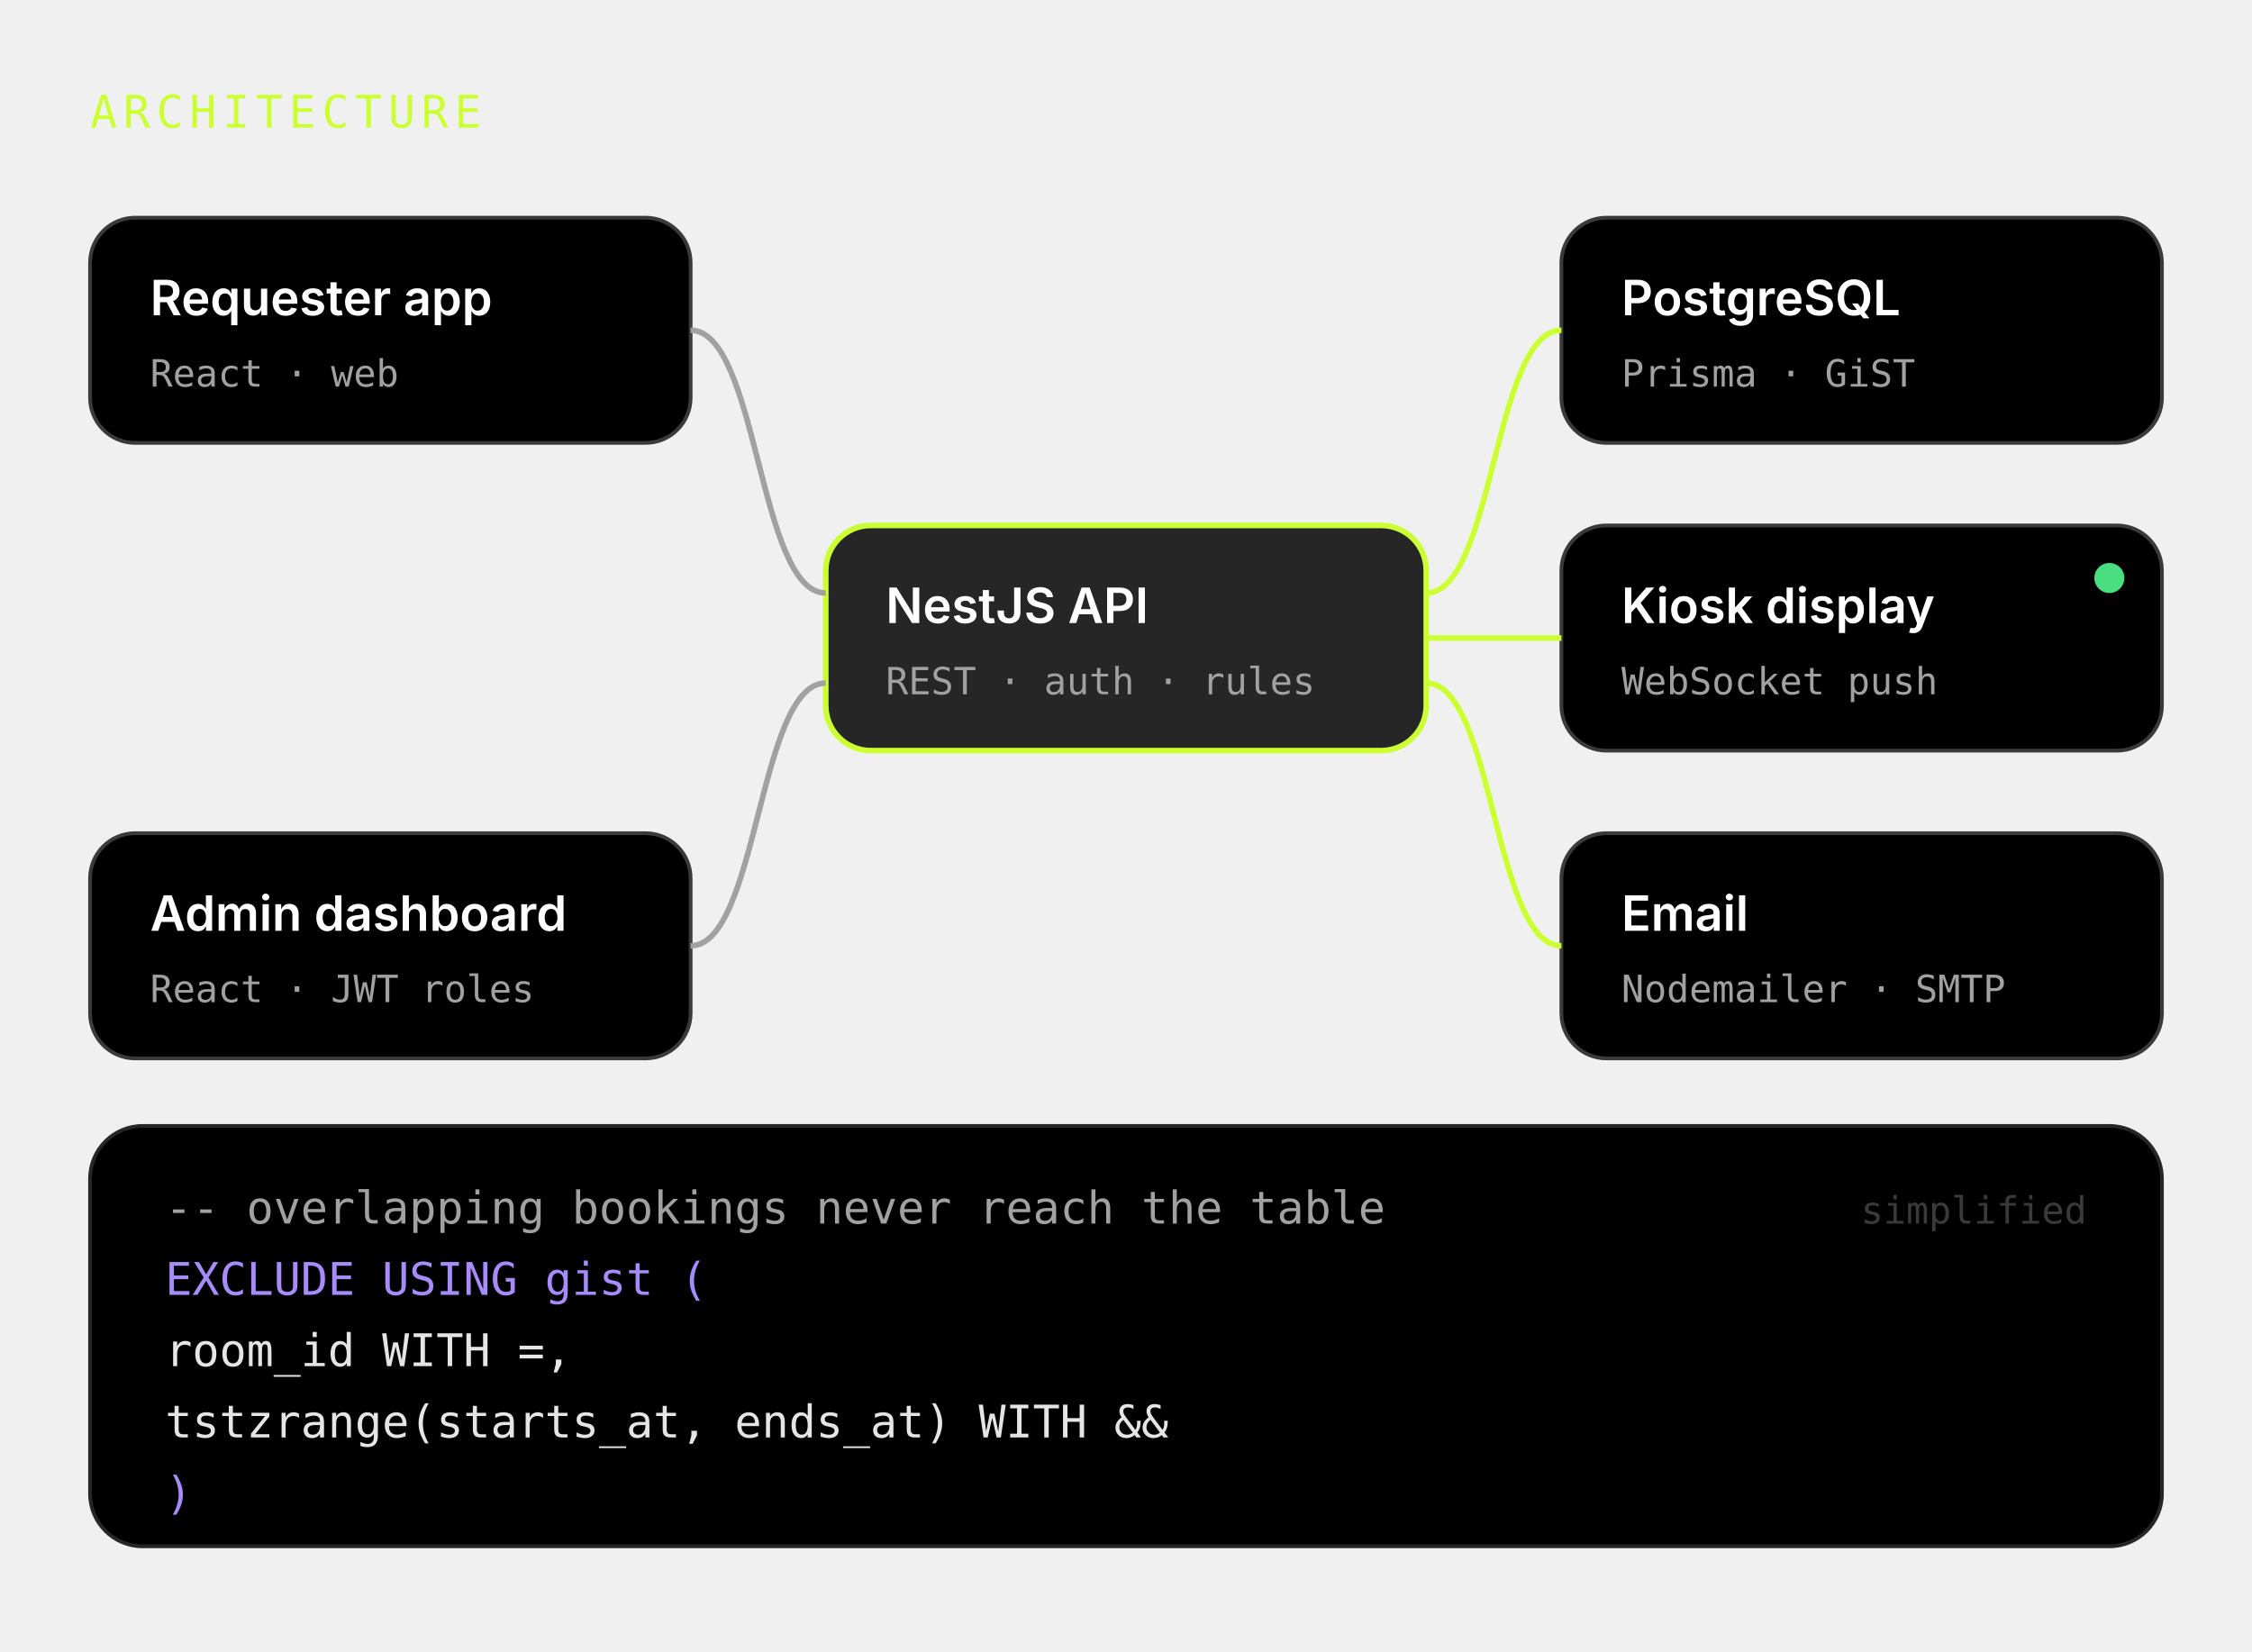
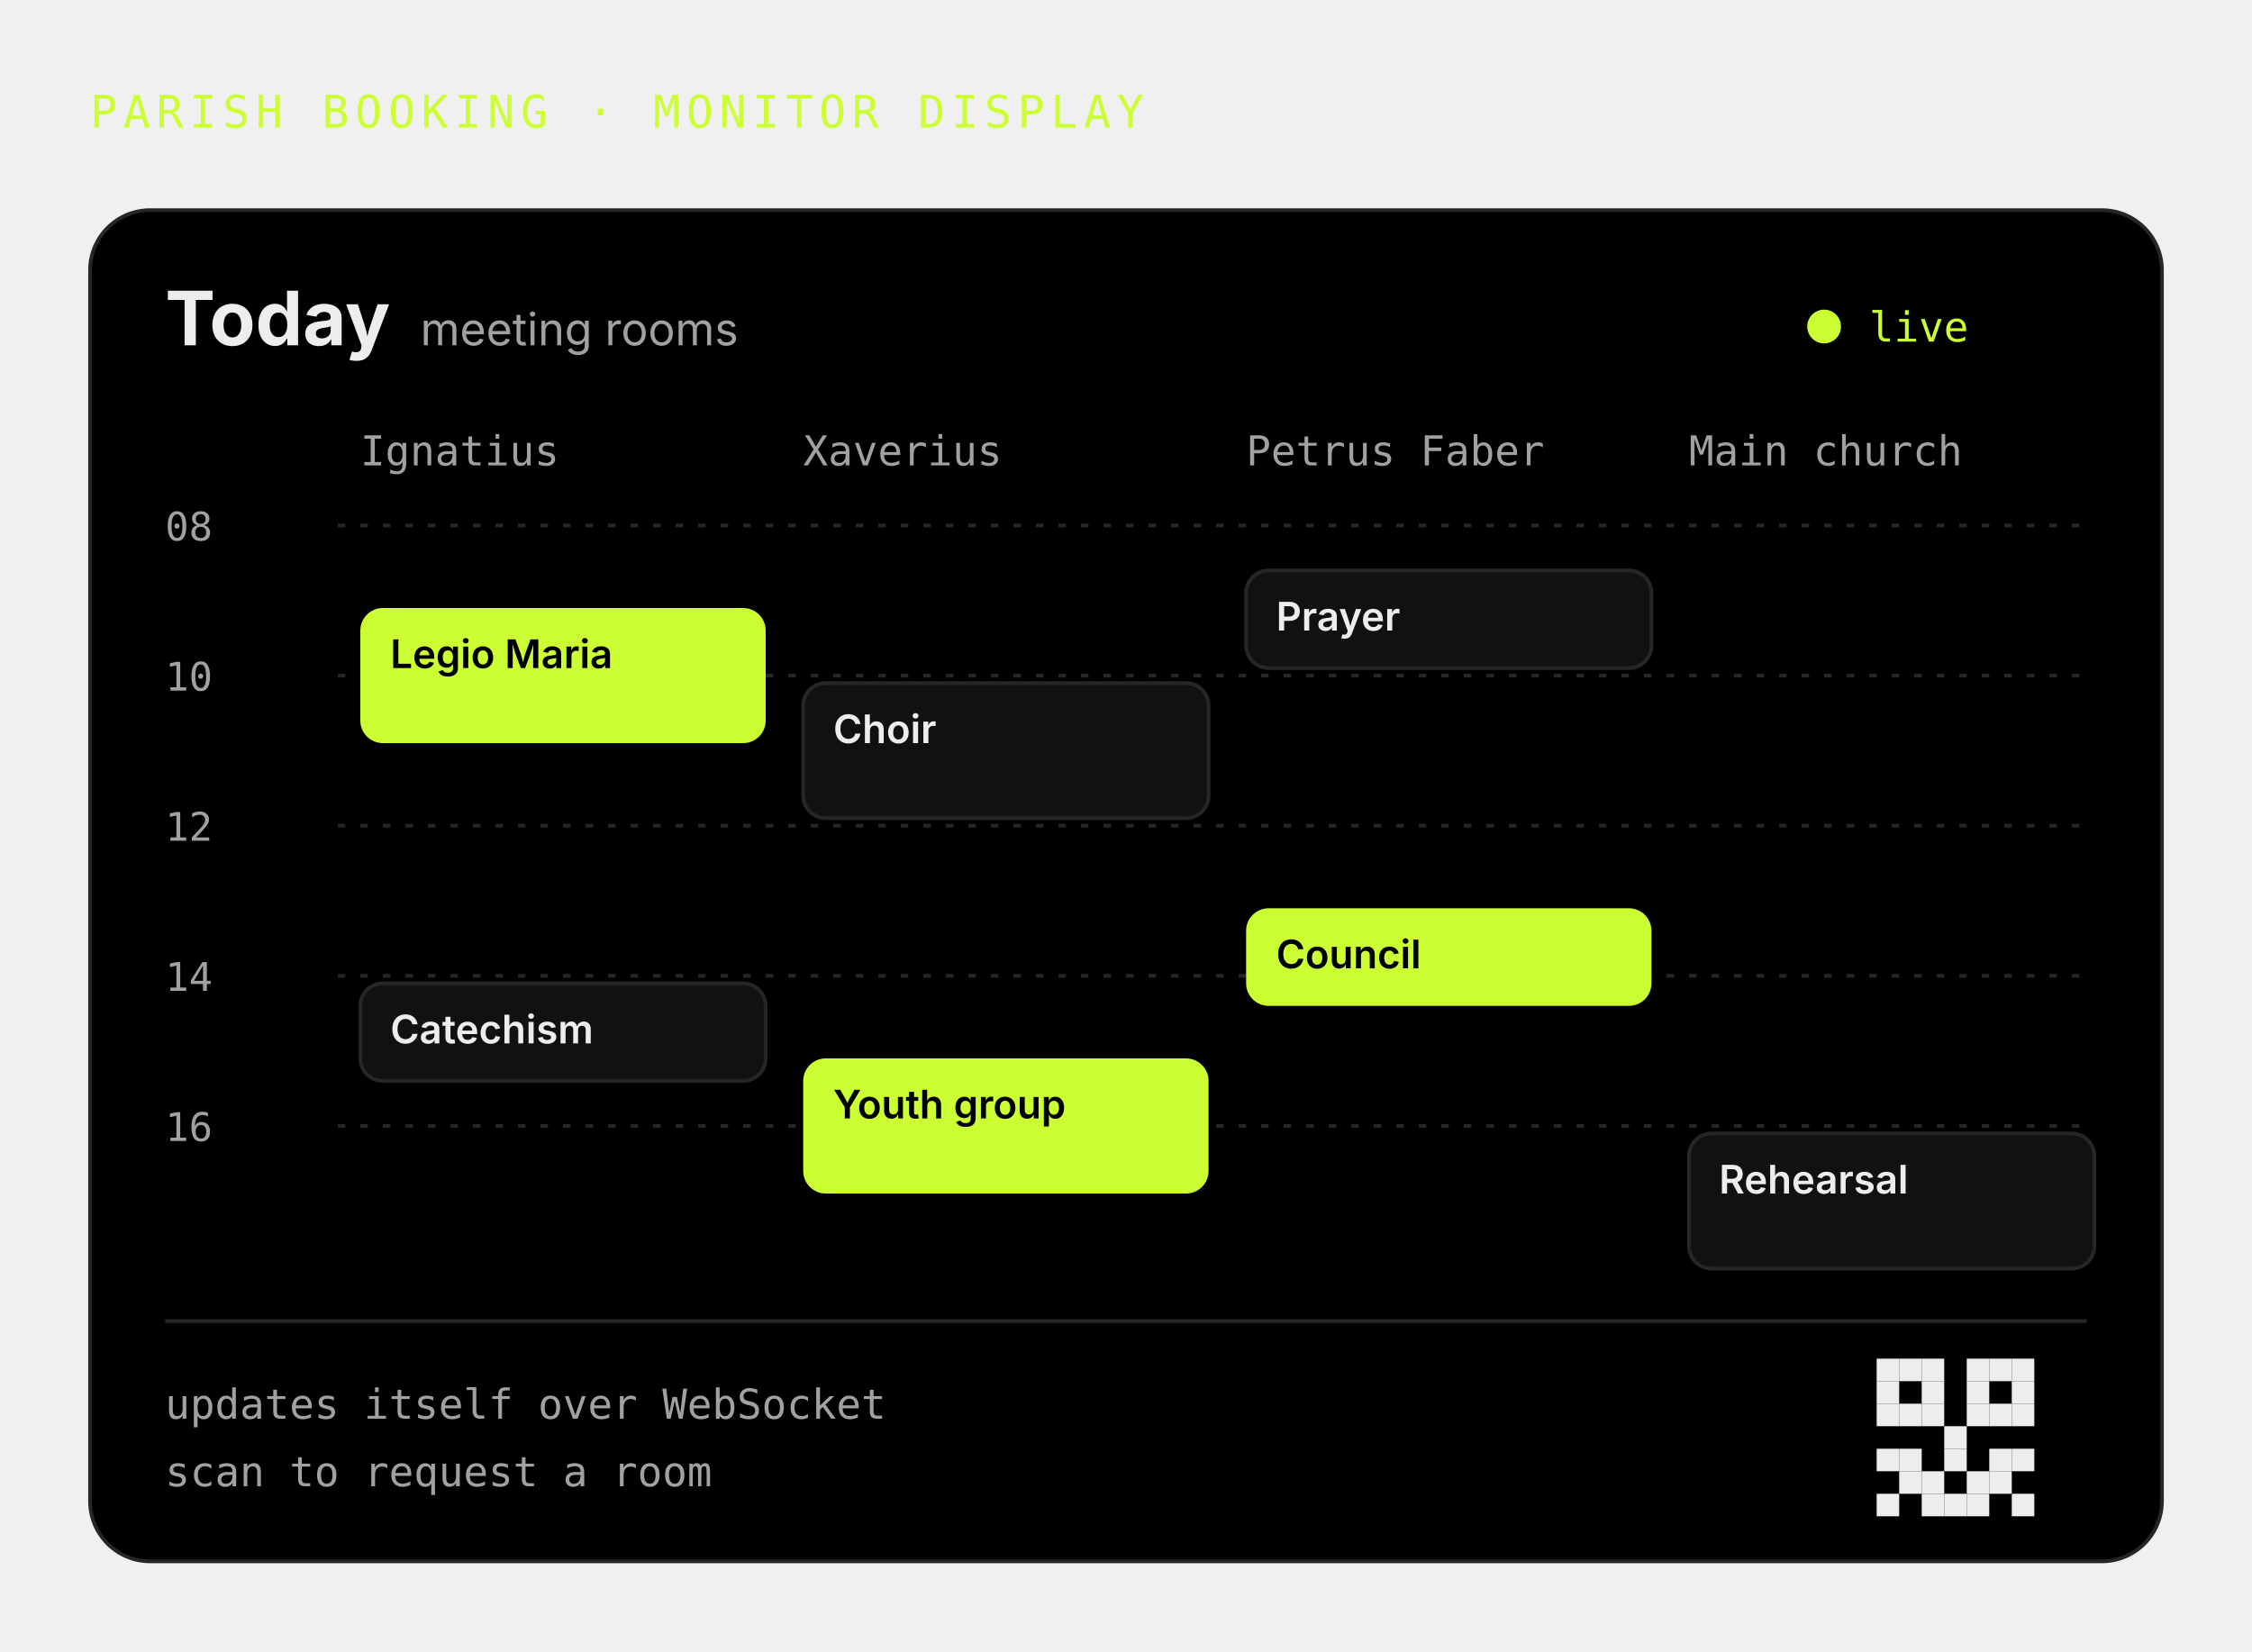
- <svg xmlns="http://www.w3.org/2000/svg" class="viz-arch" viewBox="0 0 600 440" preserveAspectRatio="xMidYMid meet" fill="none" style="width:100%;height:100%;display:block">
-   <text x="24" y="34" font-family="JetBrains Mono, monospace" font-size="12" font-weight="500" fill="#CCFF33" letter-spacing="1.6">ARCHITECTURE</text>
-   <rect x="24" y="58" width="160" height="60" rx="12" fill="#000000" stroke="#3A3A3A" stroke-width="1" />
-   <text x="40" y="84" font-family="Inter, sans-serif" font-size="13" font-weight="600" fill="#FFFFFF">Requester app</text>
-   <text x="40" y="103" font-family="JetBrains Mono, monospace" font-size="10" font-weight="400" fill="#A1A1A1">React · web</text>
-   <rect x="24" y="222" width="160" height="60" rx="12" fill="#000000" stroke="#3A3A3A" stroke-width="1" />
-   <text x="40" y="248" font-family="Inter, sans-serif" font-size="13" font-weight="600" fill="#FFFFFF">Admin dashboard</text>
-   <text x="40" y="267" font-family="JetBrains Mono, monospace" font-size="10" font-weight="400" fill="#A1A1A1">React · JWT roles</text>
-   <rect x="220" y="140" width="160" height="60" rx="12" fill="#262626" stroke="#CCFF33" stroke-width="1.5" />
-   <text x="236" y="166" font-family="Inter, sans-serif" font-size="13" font-weight="600" fill="#FFFFFF">NestJS API</text>
-   <text x="236" y="185" font-family="JetBrains Mono, monospace" font-size="10" font-weight="400" fill="#A1A1A1">REST · auth · rules</text>
-   <rect x="416" y="58" width="160" height="60" rx="12" fill="#000000" stroke="#3A3A3A" stroke-width="1" />
-   <text x="432" y="84" font-family="Inter, sans-serif" font-size="13" font-weight="600" fill="#FFFFFF">PostgreSQL</text>
-   <text x="432" y="103" font-family="JetBrains Mono, monospace" font-size="10" font-weight="400" fill="#A1A1A1">Prisma · GiST</text>
-   <rect x="416" y="140" width="160" height="60" rx="12" fill="#000000" stroke="#3A3A3A" stroke-width="1" />
-   <text x="432" y="166" font-family="Inter, sans-serif" font-size="13" font-weight="600" fill="#FFFFFF">Kiosk display</text>
-   <text x="432" y="185" font-family="JetBrains Mono, monospace" font-size="10" font-weight="400" fill="#A1A1A1">WebSocket push</text>
-   <rect x="416" y="222" width="160" height="60" rx="12" fill="#000000" stroke="#3A3A3A" stroke-width="1" />
-   <text x="432" y="248" font-family="Inter, sans-serif" font-size="13" font-weight="600" fill="#FFFFFF">Email</text>
-   <text x="432" y="267" font-family="JetBrains Mono, monospace" font-size="10" font-weight="400" fill="#A1A1A1">Nodemailer · SMTP</text>
-   <path class="viz-line" d="M184 88 C202.0 88 202.0 158 220 158" stroke="#A1A1A1" stroke-width="1.5" />
-   <path class="viz-line" d="M184 252 C202.0 252 202.0 182 220 182" stroke="#A1A1A1" stroke-width="1.5" />
-   <path class="viz-line" d="M380 158 C398.0 158 398.0 88 416 88" stroke="#CCFF33" stroke-width="1.5" />
-   <path class="viz-line" d="M380 170 C398.0 170 398.0 170 416 170" stroke="#CCFF33" stroke-width="1.5" />
-   <path class="viz-line" d="M380 182 C398.0 182 398.0 252 416 252" stroke="#CCFF33" stroke-width="1.5" />
-   <circle class="viz-pulse" cx="562" cy="154" r="4" fill="#4ADE80" />
-   <rect x="24" y="300" width="552" height="112" rx="14" fill="#000000" stroke="#262626" stroke-width="1" />
-   <text x="44" y="326" font-family="JetBrains Mono, monospace" font-size="12" font-weight="400" fill="#A1A1A1">-- overlapping bookings never reach the table</text>
-   <text x="44" y="345" font-family="JetBrains Mono, monospace" font-size="12" font-weight="400" fill="#A78BFA">EXCLUDE USING gist (</text>
-   <text x="44" y="364" font-family="JetBrains Mono, monospace" font-size="12" font-weight="400" fill="#E5E5E5">  room_id WITH =,</text>
-   <text x="44" y="383" font-family="JetBrains Mono, monospace" font-size="12" font-weight="400" fill="#E5E5E5">  tstzrange(starts_at, ends_at) WITH &amp;&amp;</text>
-   <text x="44" y="402" font-family="JetBrains Mono, monospace" font-size="12" font-weight="400" fill="#A78BFA">)</text>
-   <text x="556" y="326" font-family="JetBrains Mono, monospace" font-size="10" font-weight="400" fill="#3A3A3A" text-anchor="end">simplified</text>
+ <svg xmlns="http://www.w3.org/2000/svg" class="viz-streak" viewBox="0 0 600 440" preserveAspectRatio="xMidYMid meet" fill="none" style="width:100%;height:100%;display:block">
+   <text x="24" y="34" font-family="JetBrains Mono, monospace" font-size="12" font-weight="500" fill="#CCFF33" text-anchor="start" letter-spacing="1.6">PARISH BOOKING · MONITOR DISPLAY</text>
+   <rect x="24" y="56" width="552" height="360" rx="16" fill="#000000" stroke="#262626" stroke-width="1" />
+   <text x="44" y="92" font-family="Inter, sans-serif" font-size="20" font-weight="700" fill="#EDEDED" text-anchor="start">Today</text>
+   <text x="112" y="92" font-family="Inter, sans-serif" font-size="12" font-weight="400" fill="#A1A1A1" text-anchor="start">meeting rooms</text>
+   <circle cx="486" cy="87" r="4.5" fill="#CCFF33" class="viz-cell" />
+   <text x="498" y="91" font-family="JetBrains Mono, monospace" font-size="11" font-weight="500" fill="#CCFF33" text-anchor="start">live</text>
+   <text x="96" y="124" font-family="JetBrains Mono, monospace" font-size="11" font-weight="500" fill="#A1A1A1" text-anchor="start">Ignatius</text>
+   <text x="214" y="124" font-family="JetBrains Mono, monospace" font-size="11" font-weight="500" fill="#A1A1A1" text-anchor="start">Xaverius</text>
+   <text x="332" y="124" font-family="JetBrains Mono, monospace" font-size="11" font-weight="500" fill="#A1A1A1" text-anchor="start">Petrus Faber</text>
+   <text x="450" y="124" font-family="JetBrains Mono, monospace" font-size="11" font-weight="500" fill="#A1A1A1" text-anchor="start">Main church</text>
+   <text x="44" y="144" font-family="JetBrains Mono, monospace" font-size="10.5" font-weight="400" fill="#A1A1A1" text-anchor="start">08</text>
+   <path d="M90 140H556" stroke="#262626" stroke-dasharray="2 4" />
+   <text x="44" y="184" font-family="JetBrains Mono, monospace" font-size="10.5" font-weight="400" fill="#A1A1A1" text-anchor="start">10</text>
+   <path d="M90 180H556" stroke="#262626" stroke-dasharray="2 4" />
+   <text x="44" y="224" font-family="JetBrains Mono, monospace" font-size="10.5" font-weight="400" fill="#A1A1A1" text-anchor="start">12</text>
+   <path d="M90 220H556" stroke="#262626" stroke-dasharray="2 4" />
+   <text x="44" y="264" font-family="JetBrains Mono, monospace" font-size="10.5" font-weight="400" fill="#A1A1A1" text-anchor="start">14</text>
+   <path d="M90 260H556" stroke="#262626" stroke-dasharray="2 4" />
+   <text x="44" y="304" font-family="JetBrains Mono, monospace" font-size="10.5" font-weight="400" fill="#A1A1A1" text-anchor="start">16</text>
+   <path d="M90 300H556" stroke="#262626" stroke-dasharray="2 4" />
+   <rect x="96" y="162" width="108" height="36" rx="6" fill="#CCFF33" class="viz-cell" />
+   <text x="104" y="178" font-family="Inter, sans-serif" font-size="10.5" font-weight="600" fill="#000000" text-anchor="start">Legio Maria</text>
+   <rect x="96" y="262" width="108" height="26.0" rx="6" fill="#111111" stroke="#262626" stroke-width="1" class="viz-cell" />
+   <text x="104" y="278" font-family="Inter, sans-serif" font-size="10.5" font-weight="600" fill="#EDEDED" text-anchor="start">Catechism</text>
+   <rect x="214" y="182" width="108" height="36" rx="6" fill="#111111" stroke="#262626" stroke-width="1" class="viz-cell" />
+   <text x="222" y="198" font-family="Inter, sans-serif" font-size="10.5" font-weight="600" fill="#EDEDED" text-anchor="start">Choir</text>
+   <rect x="214" y="282" width="108" height="36" rx="6" fill="#CCFF33" class="viz-cell" />
+   <text x="222" y="298" font-family="Inter, sans-serif" font-size="10.5" font-weight="600" fill="#000000" text-anchor="start">Youth group</text>
+   <rect x="332" y="152.0" width="108" height="26.0" rx="6" fill="#111111" stroke="#262626" stroke-width="1" class="viz-cell" />
+   <text x="340" y="168.0" font-family="Inter, sans-serif" font-size="10.5" font-weight="600" fill="#EDEDED" text-anchor="start">Prayer</text>
+   <rect x="332" y="242" width="108" height="26.0" rx="6" fill="#CCFF33" class="viz-cell" />
+   <text x="340" y="258" font-family="Inter, sans-serif" font-size="10.5" font-weight="600" fill="#000000" text-anchor="start">Council</text>
+   <rect x="450" y="302" width="108" height="36" rx="6" fill="#111111" stroke="#262626" stroke-width="1" class="viz-cell" />
+   <text x="458" y="318" font-family="Inter, sans-serif" font-size="10.5" font-weight="600" fill="#EDEDED" text-anchor="start">Rehearsal</text>
+   <path d="M44 352H556" stroke="#262626" />
+   <text x="44" y="378" font-family="JetBrains Mono, monospace" font-size="11" font-weight="400" fill="#A1A1A1" text-anchor="start">updates itself over WebSocket</text>
+   <text x="44" y="396" font-family="JetBrains Mono, monospace" font-size="11" font-weight="400" fill="#A1A1A1" text-anchor="start">scan to request a room</text>
+   <rect x="500" y="362" width="6" height="6" fill="#EDEDED" />
+   <rect x="506" y="362" width="6" height="6" fill="#EDEDED" />
+   <rect x="512" y="362" width="6" height="6" fill="#EDEDED" />
+   <rect x="524" y="362" width="6" height="6" fill="#EDEDED" />
+   <rect x="530" y="362" width="6" height="6" fill="#EDEDED" />
+   <rect x="536" y="362" width="6" height="6" fill="#EDEDED" />
+   <rect x="500" y="368" width="6" height="6" fill="#EDEDED" />
+   <rect x="512" y="368" width="6" height="6" fill="#EDEDED" />
+   <rect x="524" y="368" width="6" height="6" fill="#EDEDED" />
+   <rect x="536" y="368" width="6" height="6" fill="#EDEDED" />
+   <rect x="500" y="374" width="6" height="6" fill="#EDEDED" />
+   <rect x="506" y="374" width="6" height="6" fill="#EDEDED" />
+   <rect x="512" y="374" width="6" height="6" fill="#EDEDED" />
+   <rect x="524" y="374" width="6" height="6" fill="#EDEDED" />
+   <rect x="530" y="374" width="6" height="6" fill="#EDEDED" />
+   <rect x="536" y="374" width="6" height="6" fill="#EDEDED" />
+   <rect x="518" y="380" width="6" height="6" fill="#EDEDED" />
+   <rect x="500" y="386" width="6" height="6" fill="#EDEDED" />
+   <rect x="506" y="386" width="6" height="6" fill="#EDEDED" />
+   <rect x="518" y="386" width="6" height="6" fill="#EDEDED" />
+   <rect x="530" y="386" width="6" height="6" fill="#EDEDED" />
+   <rect x="536" y="386" width="6" height="6" fill="#EDEDED" />
+   <rect x="506" y="392" width="6" height="6" fill="#EDEDED" />
+   <rect x="512" y="392" width="6" height="6" fill="#EDEDED" />
+   <rect x="524" y="392" width="6" height="6" fill="#EDEDED" />
+   <rect x="530" y="392" width="6" height="6" fill="#EDEDED" />
+   <rect x="500" y="398" width="6" height="6" fill="#EDEDED" />
+   <rect x="512" y="398" width="6" height="6" fill="#EDEDED" />
+   <rect x="518" y="398" width="6" height="6" fill="#EDEDED" />
+   <rect x="524" y="398" width="6" height="6" fill="#EDEDED" />
+   <rect x="536" y="398" width="6" height="6" fill="#EDEDED" />
</svg>
